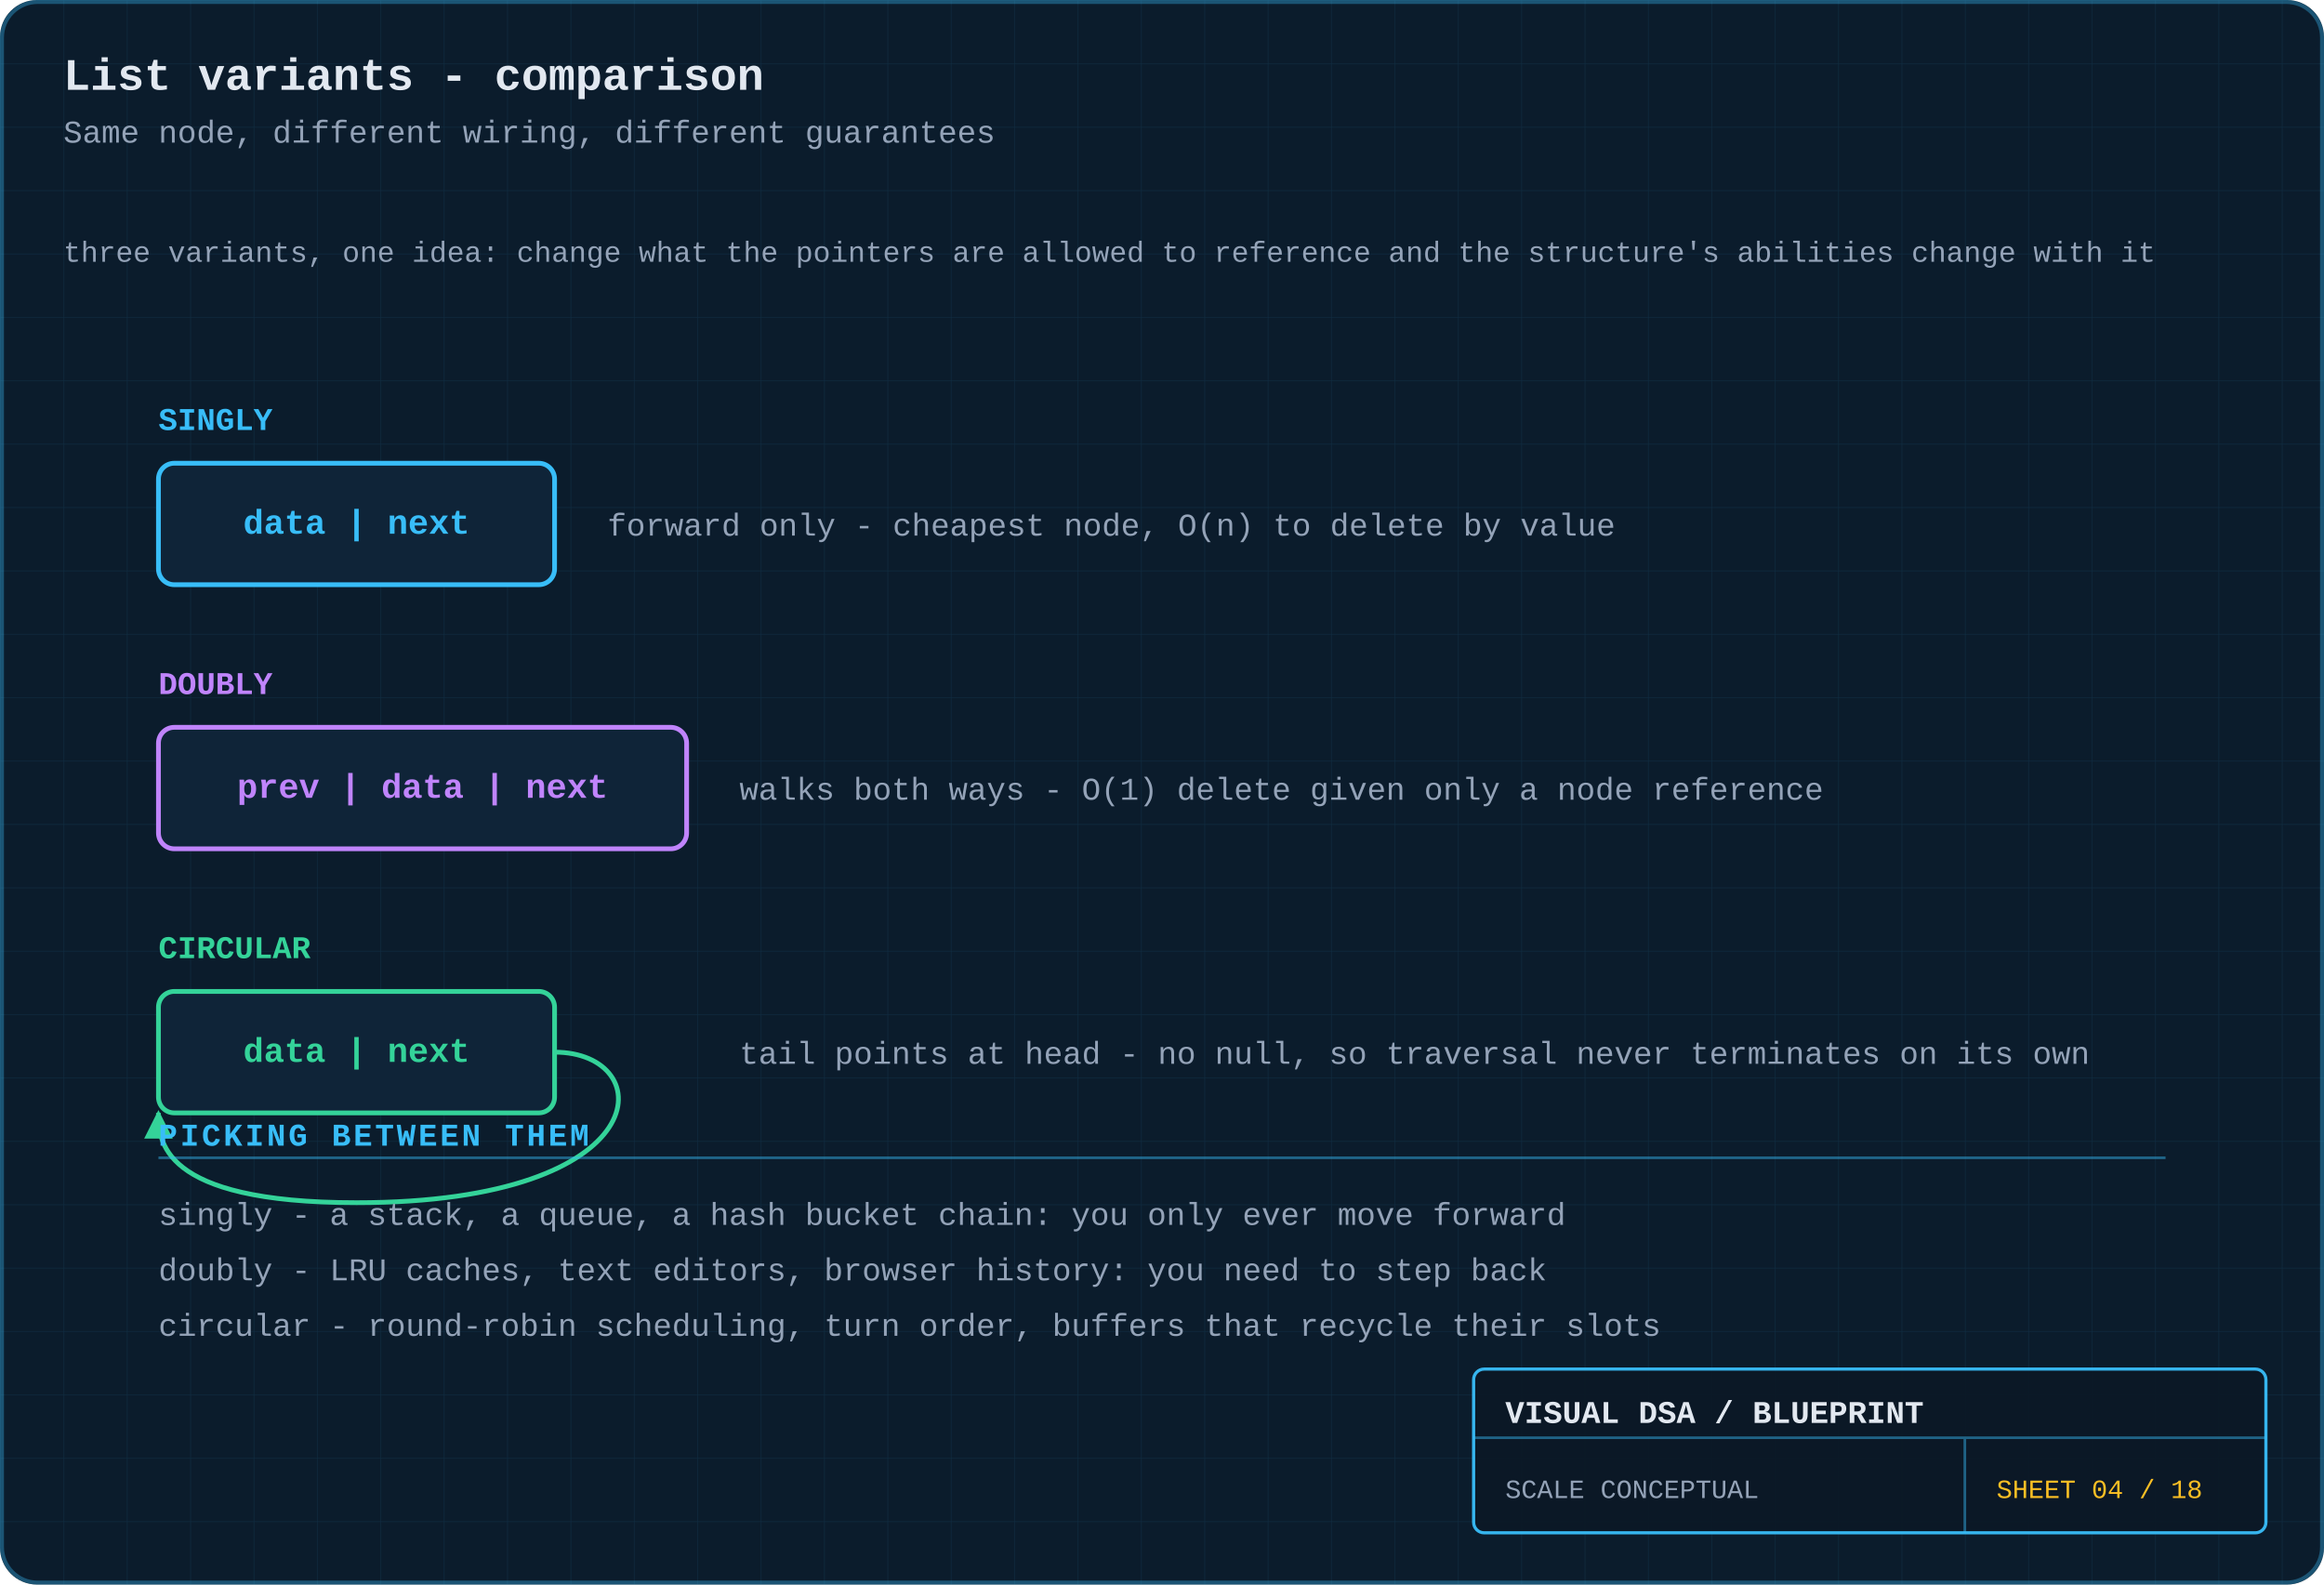
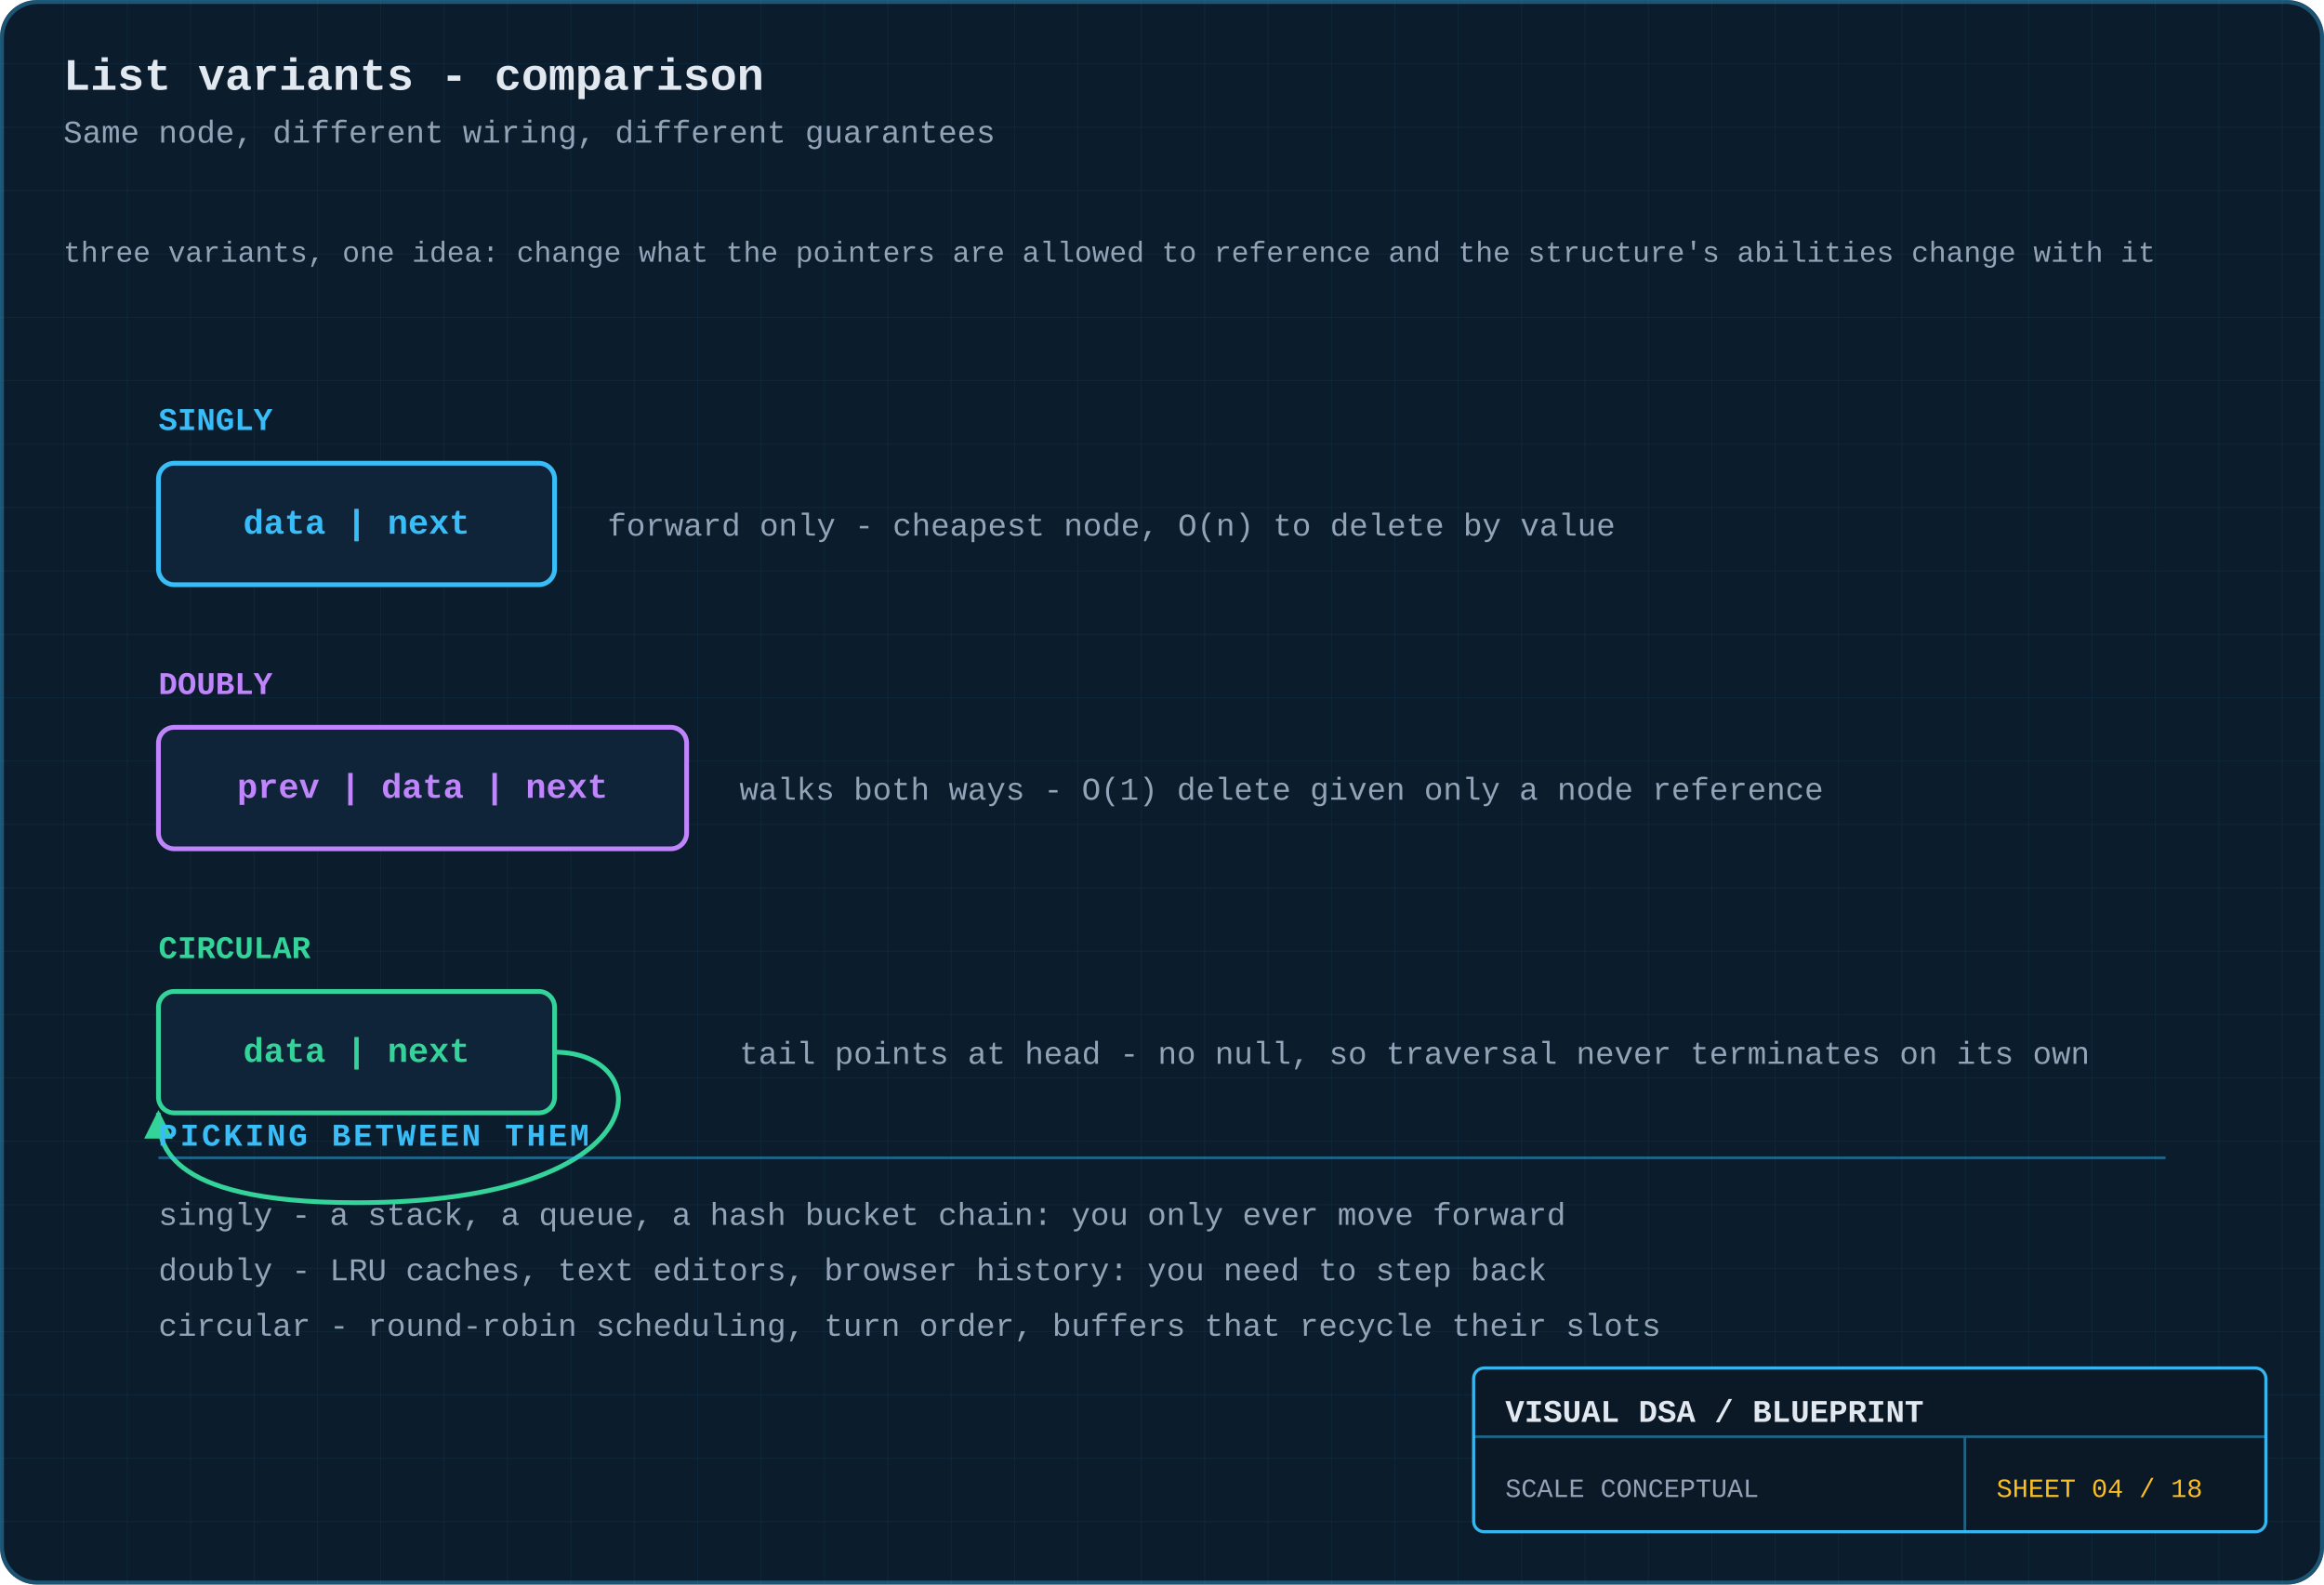
<svg xmlns="http://www.w3.org/2000/svg" viewBox="0 0 880 600" width="880" height="600" role="img" aria-label="List variants - comparison">
  <defs>
    <pattern id="g" width="24" height="24" patternUnits="userSpaceOnUse">
      <path d="M24 0H0V24" fill="none" stroke="#38bdf8" stroke-width="0.5" opacity="0.09" />
    </pattern>
    <marker id="ar" viewBox="0 0 10 10" refX="9" refY="5" markerWidth="6" markerHeight="6" orient="auto-start-reverse">
      <path d="M0 0 L10 5 L0 10 z" fill="#38bdf8" />
    </marker>
    <marker id="ara" viewBox="0 0 10 10" refX="9" refY="5" markerWidth="6" markerHeight="6" orient="auto-start-reverse">
      <path d="M0 0 L10 5 L0 10 z" fill="#fbbf24" />
    </marker>
    <marker id="arg" viewBox="0 0 10 10" refX="9" refY="5" markerWidth="6" markerHeight="6" orient="auto-start-reverse">
      <path d="M0 0 L10 5 L0 10 z" fill="#34d399" />
    </marker>
  </defs>
  <style>
  text{font-family:ui-monospace, SFMono-Regular, Menlo, Consolas, 'Liberation Mono', monospace;dominant-baseline:middle}
  .title{fill:#e2e8f0;font-size:17px;font-weight:700;dominant-baseline:auto}
  .sub{fill:#94a3b8;font-size:12px;dominant-baseline:auto}
  .lbl{fill:#94a3b8;font-size:11px;text-anchor:middle}
  .lbl-l{fill:#94a3b8;font-size:11px}
  .val{fill:#e2e8f0;font-size:16px;text-anchor:middle;font-weight:600}
  .idx{fill:#64748b;font-size:10px;text-anchor:middle}
  .cell{fill:#0f2438;stroke:#38bdf8;stroke-width:1.5;rx:4}
  .step{fill:#fbbf24;font-size:12px;font-weight:700}
  .edge{stroke:#38bdf8;stroke-width:1.6;fill:none}

  </style>
  <rect x="0" y="0" width="880" height="600" rx="14" fill="#0b1c2c" />
  <rect x="0" y="0" width="880" height="600" rx="14" fill="url(#g)" />
  <rect x="0.75" y="0.75" width="878.5" height="598.5" rx="13.5" fill="none" stroke="#38bdf8" stroke-width="1.5" opacity="0.35" />
  <text class="title" x="24" y="34">List variants - comparison</text>
  <text class="sub" x="24" y="54">Same node, different wiring, different guarantees</text>
  <text class="lbl-l hdrline" x="24" y="96">three variants, one idea: change what the pointers are allowed to reference and the structure's abilities change with it</text>
  <g transform="translate(0,0.4)">
    <text x="60" y="159" font-size="12" font-weight="700" fill="#38bdf8">SINGLY</text>
    <rect x="60" y="175" width="150" height="46" rx="6" fill="#0f2438" stroke="#38bdf8" stroke-width="1.8" />
    <text x="135.0" y="198.0" font-size="13" font-weight="600" fill="#38bdf8" text-anchor="middle" dominant-baseline="middle">data | next</text>
    <text x="230" y="199" font-size="12" fill="#94a3b8">forward only - cheapest node, O(n) to delete by value</text>
    <text x="60" y="259" font-size="12" font-weight="700" fill="#c084fc">DOUBLY</text>
    <rect x="60" y="275" width="200" height="46" rx="6" fill="#0f2438" stroke="#c084fc" stroke-width="1.8" />
    <text x="160.0" y="298.0" font-size="13" font-weight="600" fill="#c084fc" text-anchor="middle" dominant-baseline="middle">prev | data | next</text>
    <text x="280" y="299" font-size="12" fill="#94a3b8">walks both ways - O(1) delete given only a node reference</text>
    <text x="60" y="359" font-size="12" font-weight="700" fill="#34d399">CIRCULAR</text>
    <rect x="60" y="375" width="150" height="46" rx="6" fill="#0f2438" stroke="#34d399" stroke-width="1.8" />
    <text x="135.0" y="398.0" font-size="13" font-weight="600" fill="#34d399" text-anchor="middle" dominant-baseline="middle">data | next</text>
    <path d="M210 398 C 250 398, 250 455, 135 455 C 60 455, 60 431, 60 421" stroke="#34d399" stroke-width="1.8" fill="none" marker-end="url(#arg)" />
    <text x="280" y="399" font-size="12" fill="#94a3b8">tail points at head - no null, so traversal never terminates on its own</text>
    <text x="60" y="430" font-size="12" font-weight="700" fill="#38bdf8" letter-spacing="1">PICKING BETWEEN THEM</text>
    <path d="M60 438 L820 438" stroke="#38bdf8" stroke-width="1" opacity="0.45" />
    <text x="60" y="460" font-size="12" fill="#94a3b8">singly     - a stack, a queue, a hash bucket chain: you only ever move forward</text>
    <text x="60" y="481" font-size="12" fill="#94a3b8">doubly     - LRU caches, text editors, browser history: you need to step back</text>
    <text x="60" y="502" font-size="12" fill="#94a3b8">circular   - round-robin scheduling, turn order, buffers that recycle their slots</text>
-     <rect x="558" y="518" width="300" height="62" rx="4" fill="#0a1826" stroke="#38bdf8" stroke-width="1.2" opacity="0.95" />
-     <path d="M558 544 L858 544 M744 544 L744 580" stroke="#38bdf8" stroke-width="1" opacity="0.45" />
-     <text x="570" y="535" font-size="12" font-weight="700" fill="#e2e8f0">VISUAL DSA / BLUEPRINT</text>
-     <text x="570" y="564" font-size="10" fill="#94a3b8">SCALE CONCEPTUAL</text>
-     <text x="756" y="564" font-size="10" fill="#fbbf24">SHEET 04 / 18</text>
  </g>
+   <rect x="558" y="518" width="300" height="62" rx="4" fill="#0a1826" stroke="#38bdf8" stroke-width="1.2" opacity="0.95" />
+   <path d="M558 544 L858 544 M744 544 L744 580" stroke="#38bdf8" stroke-width="1" opacity="0.45" />
+   <text x="570" y="535" font-size="12" font-weight="700" fill="#e2e8f0">VISUAL DSA / BLUEPRINT</text>
+   <text x="570" y="564" font-size="10" fill="#94a3b8">SCALE CONCEPTUAL</text>
+   <text x="756" y="564" font-size="10" fill="#fbbf24">SHEET 04 / 18</text>
</svg>
